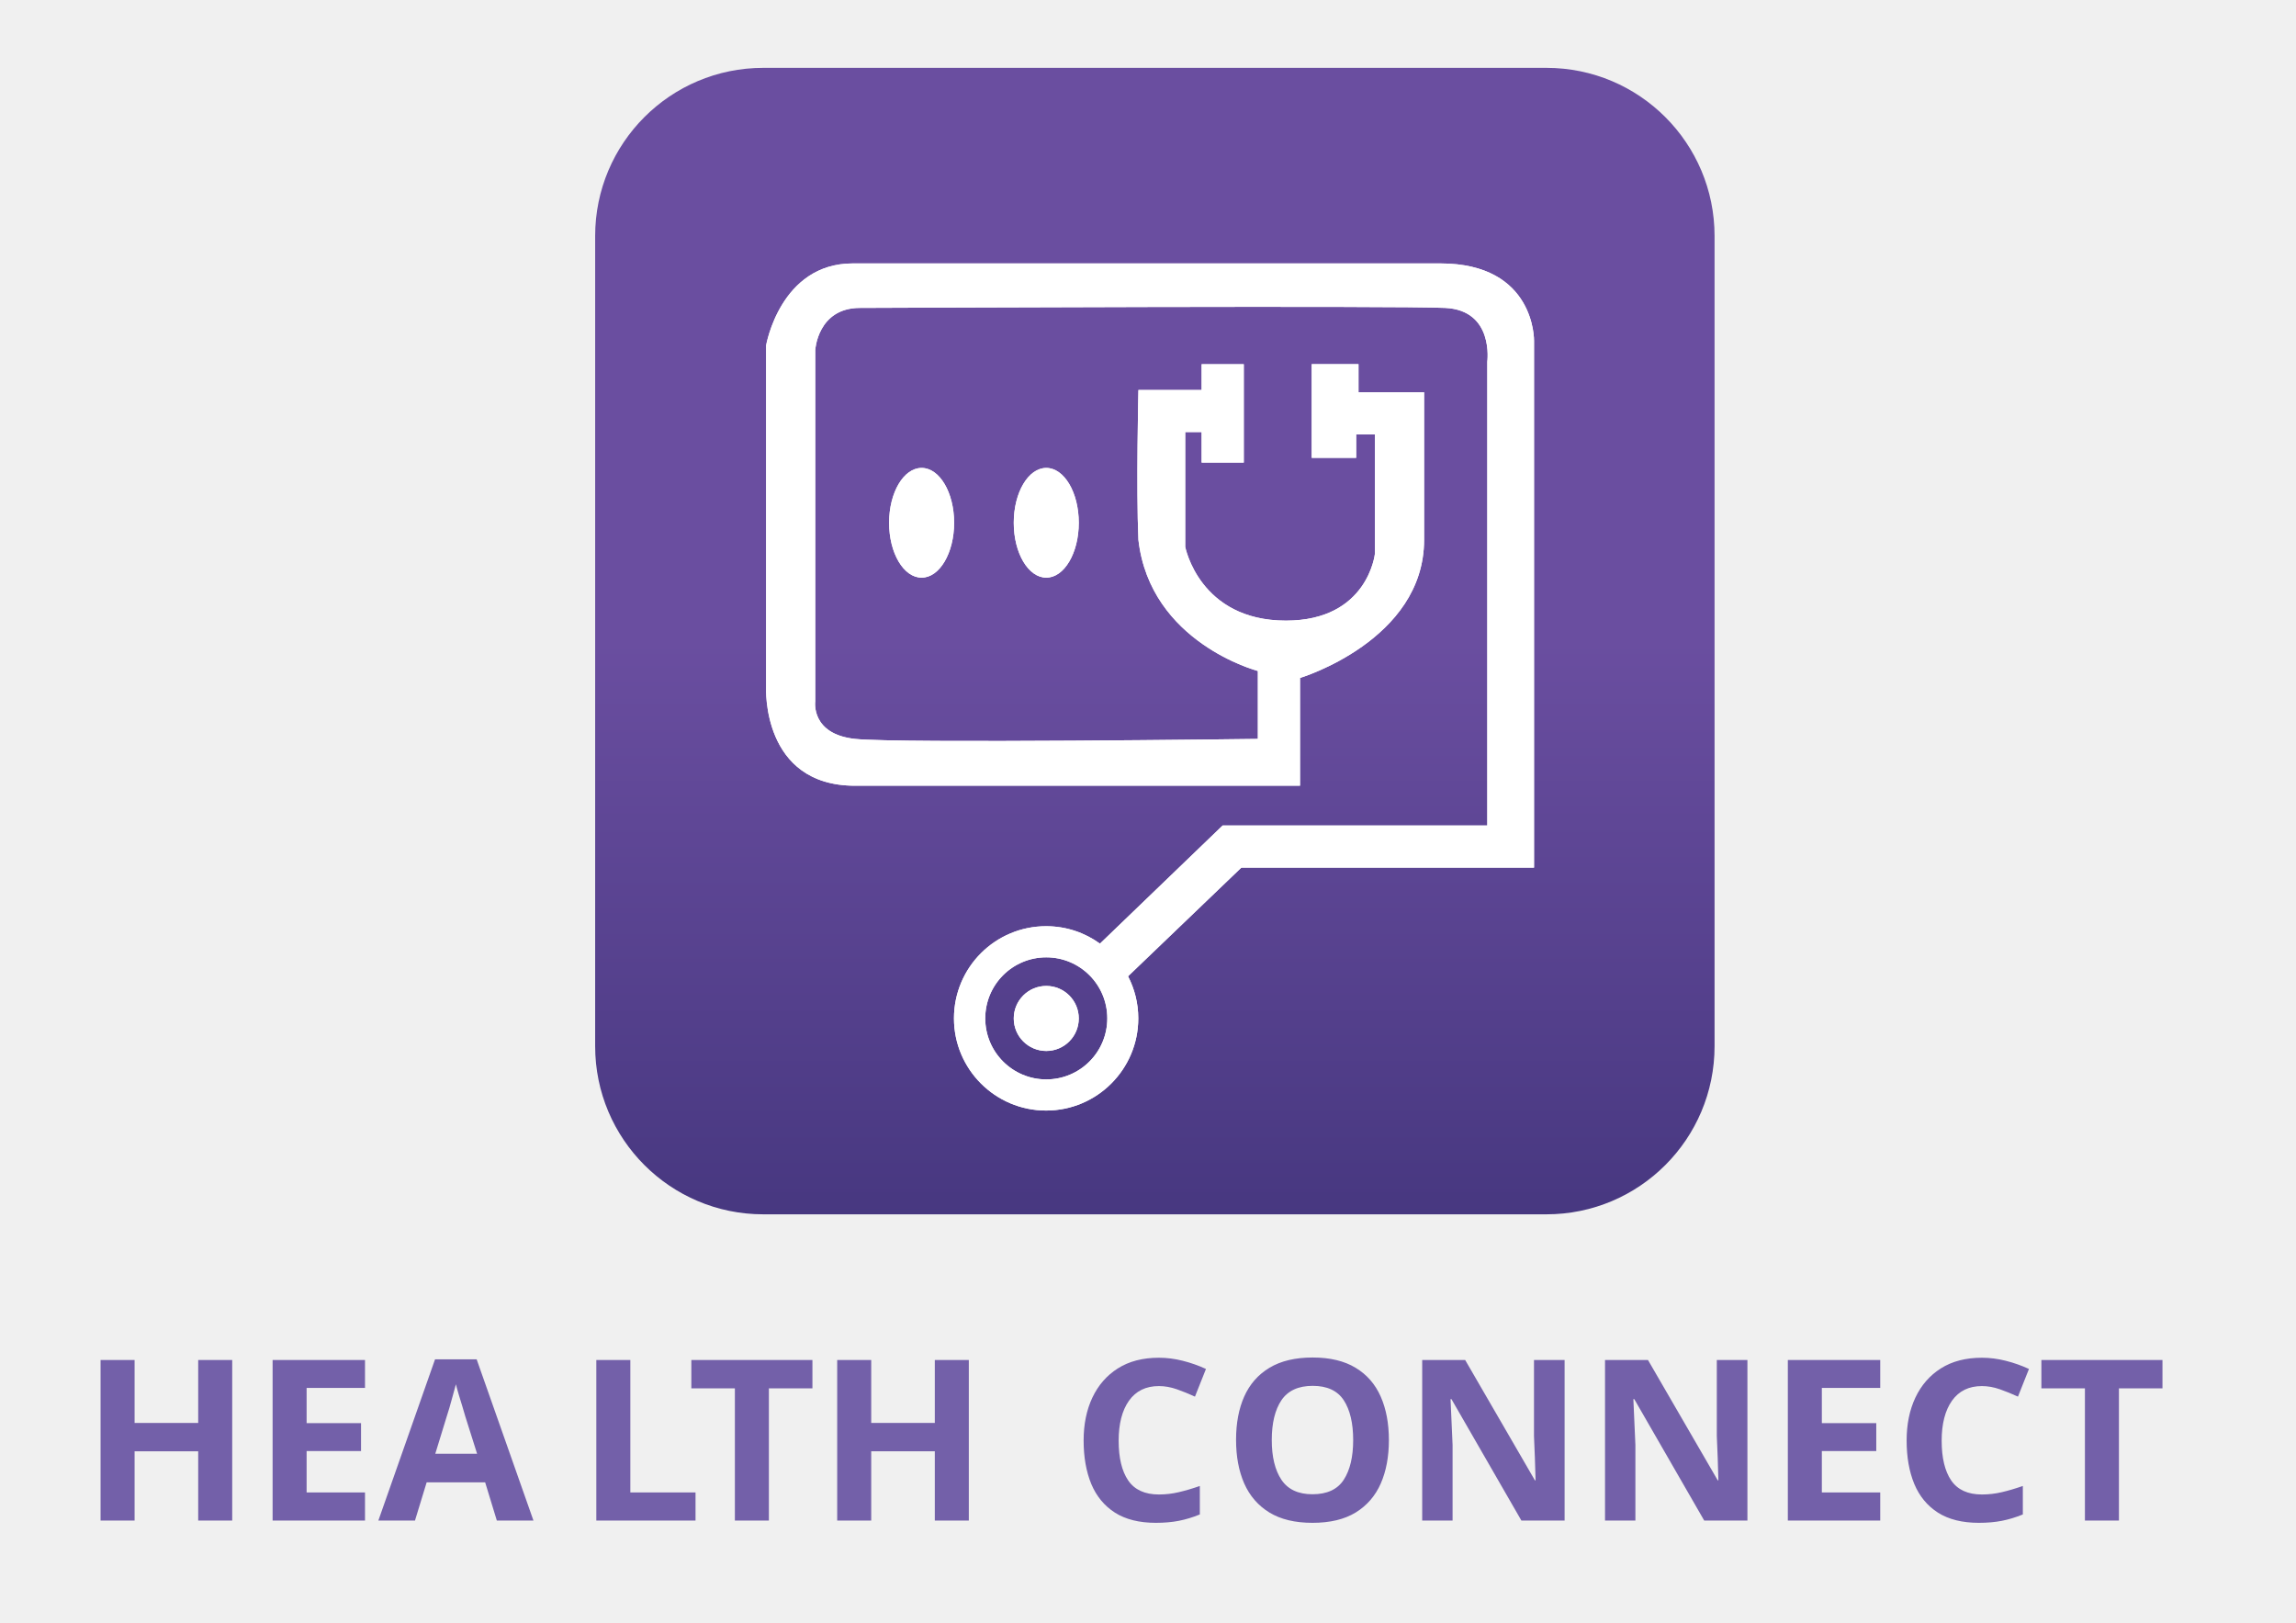
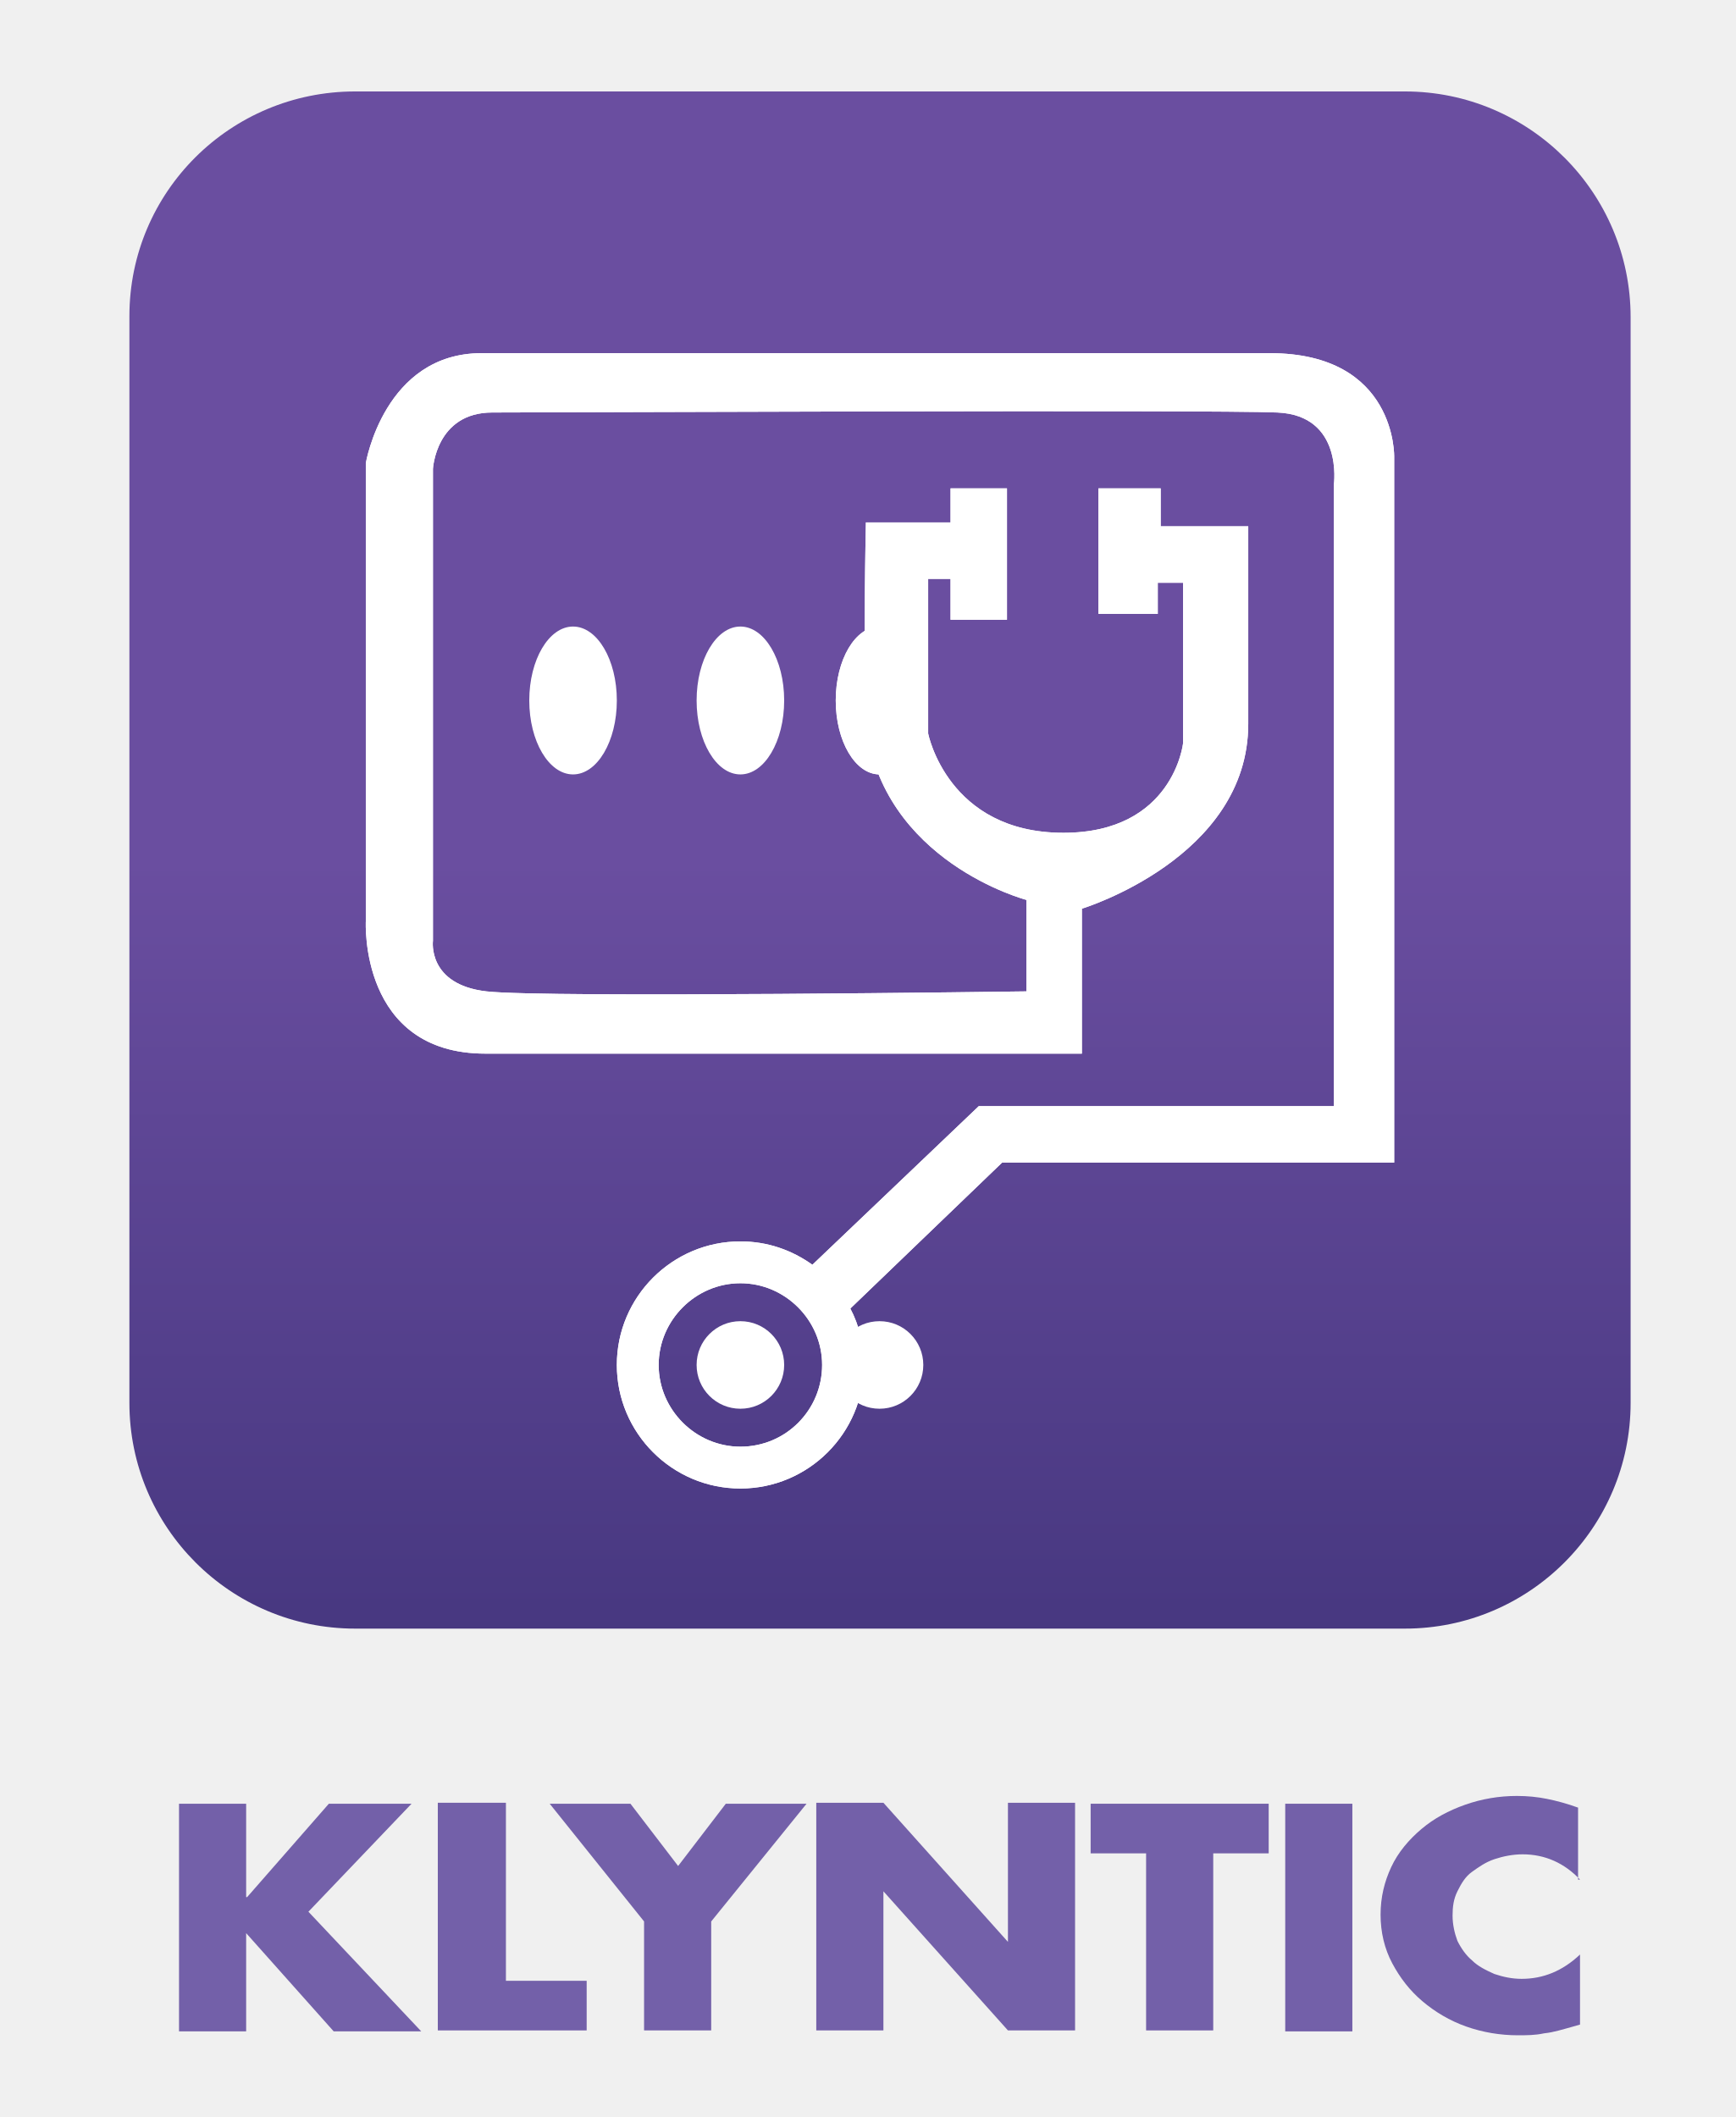
- <svg xmlns="http://www.w3.org/2000/svg" id="Layer_1" data-name="Layer 1" viewBox="0 0 316.42 223.58">
-   <defs>
-     <style>
-       .cls-1 {
-         fill: url(#linear-gradient);
-       }
- 
-       .cls-2 {
-         letter-spacing: -.04em;
-       }
- 
-       .cls-3 {
-         letter-spacing: .01em;
-       }
- 
-       .cls-4 {
-         fill: #fff;
-       }
- 
-       .cls-5 {
-         fill: #7360a9;
-         font-family: Futura-Bold, Futura;
-         font-size: 30.99px;
-         font-weight: 700;
-       }
-     </style>
-     <linearGradient id="linear-gradient" x1="159.16" y1="88.34" x2="159.16" y2="242.61" gradientUnits="userSpaceOnUse">
-       <stop offset="0" stop-color="#6a4ea0" />
-       <stop offset="1" stop-color="#262262" />
-     </linearGradient>
-   </defs>
-   <rect class="cls-1" x="82.02" y="9.35" width="154.27" height="157.98" rx="23.17" ry="23.17" />
+ <svg xmlns="http://www.w3.org/2000/svg" version="1.1" id="Layer_1" x="0px" y="0px" viewBox="0 0 178.4 217.6" style="enable-background:new 0 0 178.4 217.6;" xml:space="preserve">
+   <style type="text/css">
+ 	.st0{fill:url(#SVGID_1_);}
+ 	.st1{fill:#FFFFFF;}
+ 	.st2{fill:#7360A9;}
+ </style>
+   <linearGradient id="SVGID_1_" gradientUnits="userSpaceOnUse" x1="90.427" y1="137.66" x2="90.427" y2="-16.61" gradientTransform="matrix(1 0 0 -1 0 226)">
+     <stop offset="0" style="stop-color:#6A4EA0" />
+     <stop offset="1" style="stop-color:#262262" />
+   </linearGradient>
+   <path class="st0" d="M36.5,9.4h107.9c12.8,0,23.2,10.4,23.2,23.2v111.6c0,12.8-10.4,23.2-23.2,23.2H36.5  c-12.8,0-23.2-10.4-23.2-23.2V32.5C13.3,19.7,23.7,9.4,36.5,9.4z" />
  <g>
-     <path class="cls-4" d="M198.53,36.3H117.52c-10,0-11.94,11.3-11.94,11.3v47.12s-.65,13.55,12.26,13.55h61.32v-14.85s17.1-5.16,17.1-19.04v-20.33h-9.04v-3.87h-6.45v12.91h6.13v-3.23h2.58v16.46s-.97,9.2-12.26,9.2c-11.94,0-13.88-10.17-13.88-10.17v-15.81h2.26v4.2h5.81v-13.55h-5.81v3.55h-8.71s-.32,13.55,0,20.65c1.62,14.2,16.46,18.07,16.46,18.07v9.36s-49.38,.65-55.51,0c-6.13-.65-5.49-5.16-5.49-5.16V48.24s.32-5.79,6.13-5.81c5.81-.02,73.91-.32,80.68,0,6.78,.32,5.81,7.42,5.81,7.42v63.9h-36.47l-16.91,16.28c-2.09-1.51-4.64-2.4-7.42-2.4-7.02,0-12.7,5.69-12.7,12.7s5.69,12.7,12.7,12.7,12.7-5.69,12.7-12.7c0-2.09-.51-4.06-1.41-5.8l15.61-14.97h40.34V46.95s.21-10.65-12.91-10.65Zm-54.34,112.44c-4.64,0-8.41-3.76-8.41-8.41s3.76-8.41,8.41-8.41,8.41,3.76,8.41,8.41-3.76,8.41-8.41,8.41Z" />
-     <ellipse class="cls-4" cx="127.01" cy="72.04" rx="4.48" ry="7.56" />
-     <ellipse class="cls-4" cx="144.19" cy="72.04" rx="4.48" ry="7.56" />
-     <circle class="cls-4" cx="144.19" cy="140.34" r="4.48" />
+     <path class="st1" d="M130.5,36.3h-81c-10,0-11.9,11.3-11.9,11.3v47.1c0,0-0.7,13.6,12.3,13.6h61.3V93.4c0,0,17.1-5.2,17.1-19V54.1   h-9v-3.9h-6.4v12.9h6.1v-3.2h2.6v16.5c0,0-1,9.2-12.3,9.2c-11.9,0-13.9-10.2-13.9-10.2V59.5h2.3v4.2h5.8V50.2h-5.8v3.5h-8.7   c0,0-0.3,13.6,0,20.7c1.6,14.2,16.5,18.1,16.5,18.1v9.4c0,0-49.4,0.7-55.5,0c-6.1-0.7-5.5-5.2-5.5-5.2V48.2c0,0,0.3-5.8,6.1-5.8   s73.9-0.3,80.7,0c6.8,0.3,5.8,7.4,5.8,7.4v63.9h-36.5L83.5,130c-2.1-1.5-4.6-2.4-7.4-2.4c-7,0-12.7,5.7-12.7,12.7   S69.1,153,76.1,153s12.7-5.7,12.7-12.7c0-2.1-0.5-4.1-1.4-5.8l15.6-15h40.3V47C143.3,47,143.6,36.3,130.5,36.3L130.5,36.3z    M76.1,148.7c-4.6,0-8.4-3.8-8.4-8.4s3.8-8.4,8.4-8.4s8.4,3.8,8.4,8.4S80.8,148.7,76.1,148.7z" />
+     <ellipse class="st1" cx="58.9" cy="72" rx="4.5" ry="7.6" />
+     <ellipse class="st1" cx="76.1" cy="72" rx="4.5" ry="7.6" />
+     <circle class="st1" cx="76.1" cy="140.3" r="4.5" />
  </g>
-   <path class="cls-4" d="M198.53,36.3H117.52c-10,0-11.94,11.3-11.94,11.3v47.12s-.65,13.55,12.26,13.55h61.32v-14.85s17.1-5.16,17.1-19.04v-20.33h-9.04v-3.87h-6.45v12.91h6.13v-3.23h2.58v16.46s-.97,9.2-12.26,9.2c-11.94,0-13.88-10.17-13.88-10.17v-15.81h2.26v4.2h5.81v-13.55h-5.81v3.55h-8.71s-.32,13.55,0,20.65c1.62,14.2,16.46,18.07,16.46,18.07v9.36s-49.38,.65-55.51,0c-6.13-.65-5.49-5.16-5.49-5.16V48.24s.32-5.79,6.13-5.81c5.81-.02,73.91-.32,80.68,0,6.78,.32,5.81,7.42,5.81,7.42v63.9h-36.47l-16.91,16.28c-2.09-1.51-4.64-2.4-7.42-2.4-7.02,0-12.7,5.69-12.7,12.7s5.69,12.7,12.7,12.7,12.7-5.69,12.7-12.7c0-2.09-.51-4.06-1.41-5.8l15.61-14.97h40.34V46.95s.21-10.65-12.91-10.65Zm-54.34,112.44c-4.64,0-8.41-3.76-8.41-8.41s3.76-8.41,8.41-8.41,8.41,3.76,8.41,8.41-3.76,8.41-8.41,8.41Z" />
-   <ellipse class="cls-4" cx="127.01" cy="72.04" rx="4.48" ry="7.56" />
-   <ellipse class="cls-4" cx="144.19" cy="72.04" rx="4.48" ry="7.56" />
-   <circle class="cls-4" cx="144.19" cy="140.34" r="4.48" />
-   <text class="cls-5" transform="translate(11.08 209.53)">
-     <tspan x="0" y="0">HEA</tspan>
-     <tspan class="cls-2" x="68.32" y="0">L</tspan>
-     <tspan x="83.57" y="0">TH </tspan>
-     <tspan class="cls-3" x="136.46" y="0">C</tspan>
-     <tspan x="157.47" y="0">ONNECT</tspan>
-   </text>
+   <path class="st1" d="M130.5,36.3h-81c-10,0-11.9,11.3-11.9,11.3v47.1c0,0-0.7,13.6,12.3,13.6h61.3V93.4c0,0,17.1-5.2,17.1-19V54.1  h-9v-3.9h-6.4v12.9h6.1v-3.2h2.6v16.5c0,0-1,9.2-12.3,9.2c-11.9,0-13.9-10.2-13.9-10.2V59.5h2.3v4.2h5.8V50.2h-5.8v3.5h-8.7  c0,0-0.3,13.6,0,20.7c1.6,14.2,16.5,18.1,16.5,18.1v9.4c0,0-49.4,0.7-55.5,0c-6.1-0.7-5.5-5.2-5.5-5.2V48.2c0,0,0.3-5.8,6.1-5.8  s73.9-0.3,80.7,0c6.8,0.3,5.8,7.4,5.8,7.4v63.9h-36.5L83.5,130c-2.1-1.5-4.6-2.4-7.4-2.4c-7,0-12.7,5.7-12.7,12.7S69.1,153,76.1,153  s12.7-5.7,12.7-12.7c0-2.1-0.5-4.1-1.4-5.8l15.6-15h40.3V47C143.3,47,143.6,36.3,130.5,36.3L130.5,36.3z M76.1,148.7  c-4.6,0-8.4-3.8-8.4-8.4s3.8-8.4,8.4-8.4s8.4,3.8,8.4,8.4S80.8,148.7,76.1,148.7z" />
+   <ellipse class="st1" cx="90.4" cy="72" rx="4.5" ry="7.6" />
+   <ellipse class="st1" cx="90.4" cy="72" rx="4.5" ry="7.6" />
+   <circle class="st1" cx="90.4" cy="140.3" r="4.5" />
+   <g>
+     <g>
+       <path class="st2" d="M25.4,195l8.4-9.6h8.5l-10.6,11.1l11.6,12.3h-9l-9-10.1v10.1h-6.9v-23.4h6.9V195z" />
+       <path class="st2" d="M52,185.4v18.2h8.3v5.1H45v-23.4H52z" />
+       <path class="st2" d="M66.2,197.5l-9.7-12.1h8.3l4.9,6.4l4.9-6.4h8.3l-9.8,12.1v11.2h-6.9V197.5z" />
+       <path class="st2" d="M83.9,208.7v-23.4h6.9l12.8,14.3v-14.3h6.9v23.4h-6.9l-12.8-14.3v14.3H83.9z" />
+       <path class="st2" d="M124.7,190.5v18.2h-6.9v-18.2h-5.7v-5.1h18.3v5.1H124.7z" />
+       <path class="st2" d="M139,185.4v23.4h-6.9v-23.4H139z" />
+       <path class="st2" d="M162.4,193.2c-1.6-1.7-3.6-2.6-5.9-2.6c-1,0-2,0.2-2.9,0.5c-0.9,0.3-1.6,0.8-2.3,1.3s-1.1,1.2-1.5,2    c-0.4,0.8-0.5,1.6-0.5,2.5c0,0.9,0.2,1.8,0.5,2.6c0.4,0.8,0.9,1.5,1.5,2c0.6,0.6,1.4,1,2.3,1.4c0.9,0.3,1.8,0.5,2.8,0.5    c2.2,0,4.2-0.8,6-2.5v7.2l-0.7,0.2c-1.1,0.3-2,0.6-3,0.7c-0.9,0.2-1.8,0.2-2.7,0.2c-1.8,0-3.6-0.3-5.3-0.9s-3.2-1.5-4.5-2.6    c-1.3-1.1-2.3-2.4-3.1-3.9c-0.8-1.5-1.2-3.2-1.2-5s0.4-3.4,1.1-4.9s1.8-2.8,3.1-3.9c1.3-1.1,2.8-1.9,4.5-2.5    c1.7-0.6,3.5-0.9,5.3-0.9c1.1,0,2.1,0.1,3.1,0.3s2.1,0.5,3.2,0.9V193.2z" />
+     </g>
+   </g>
</svg>
